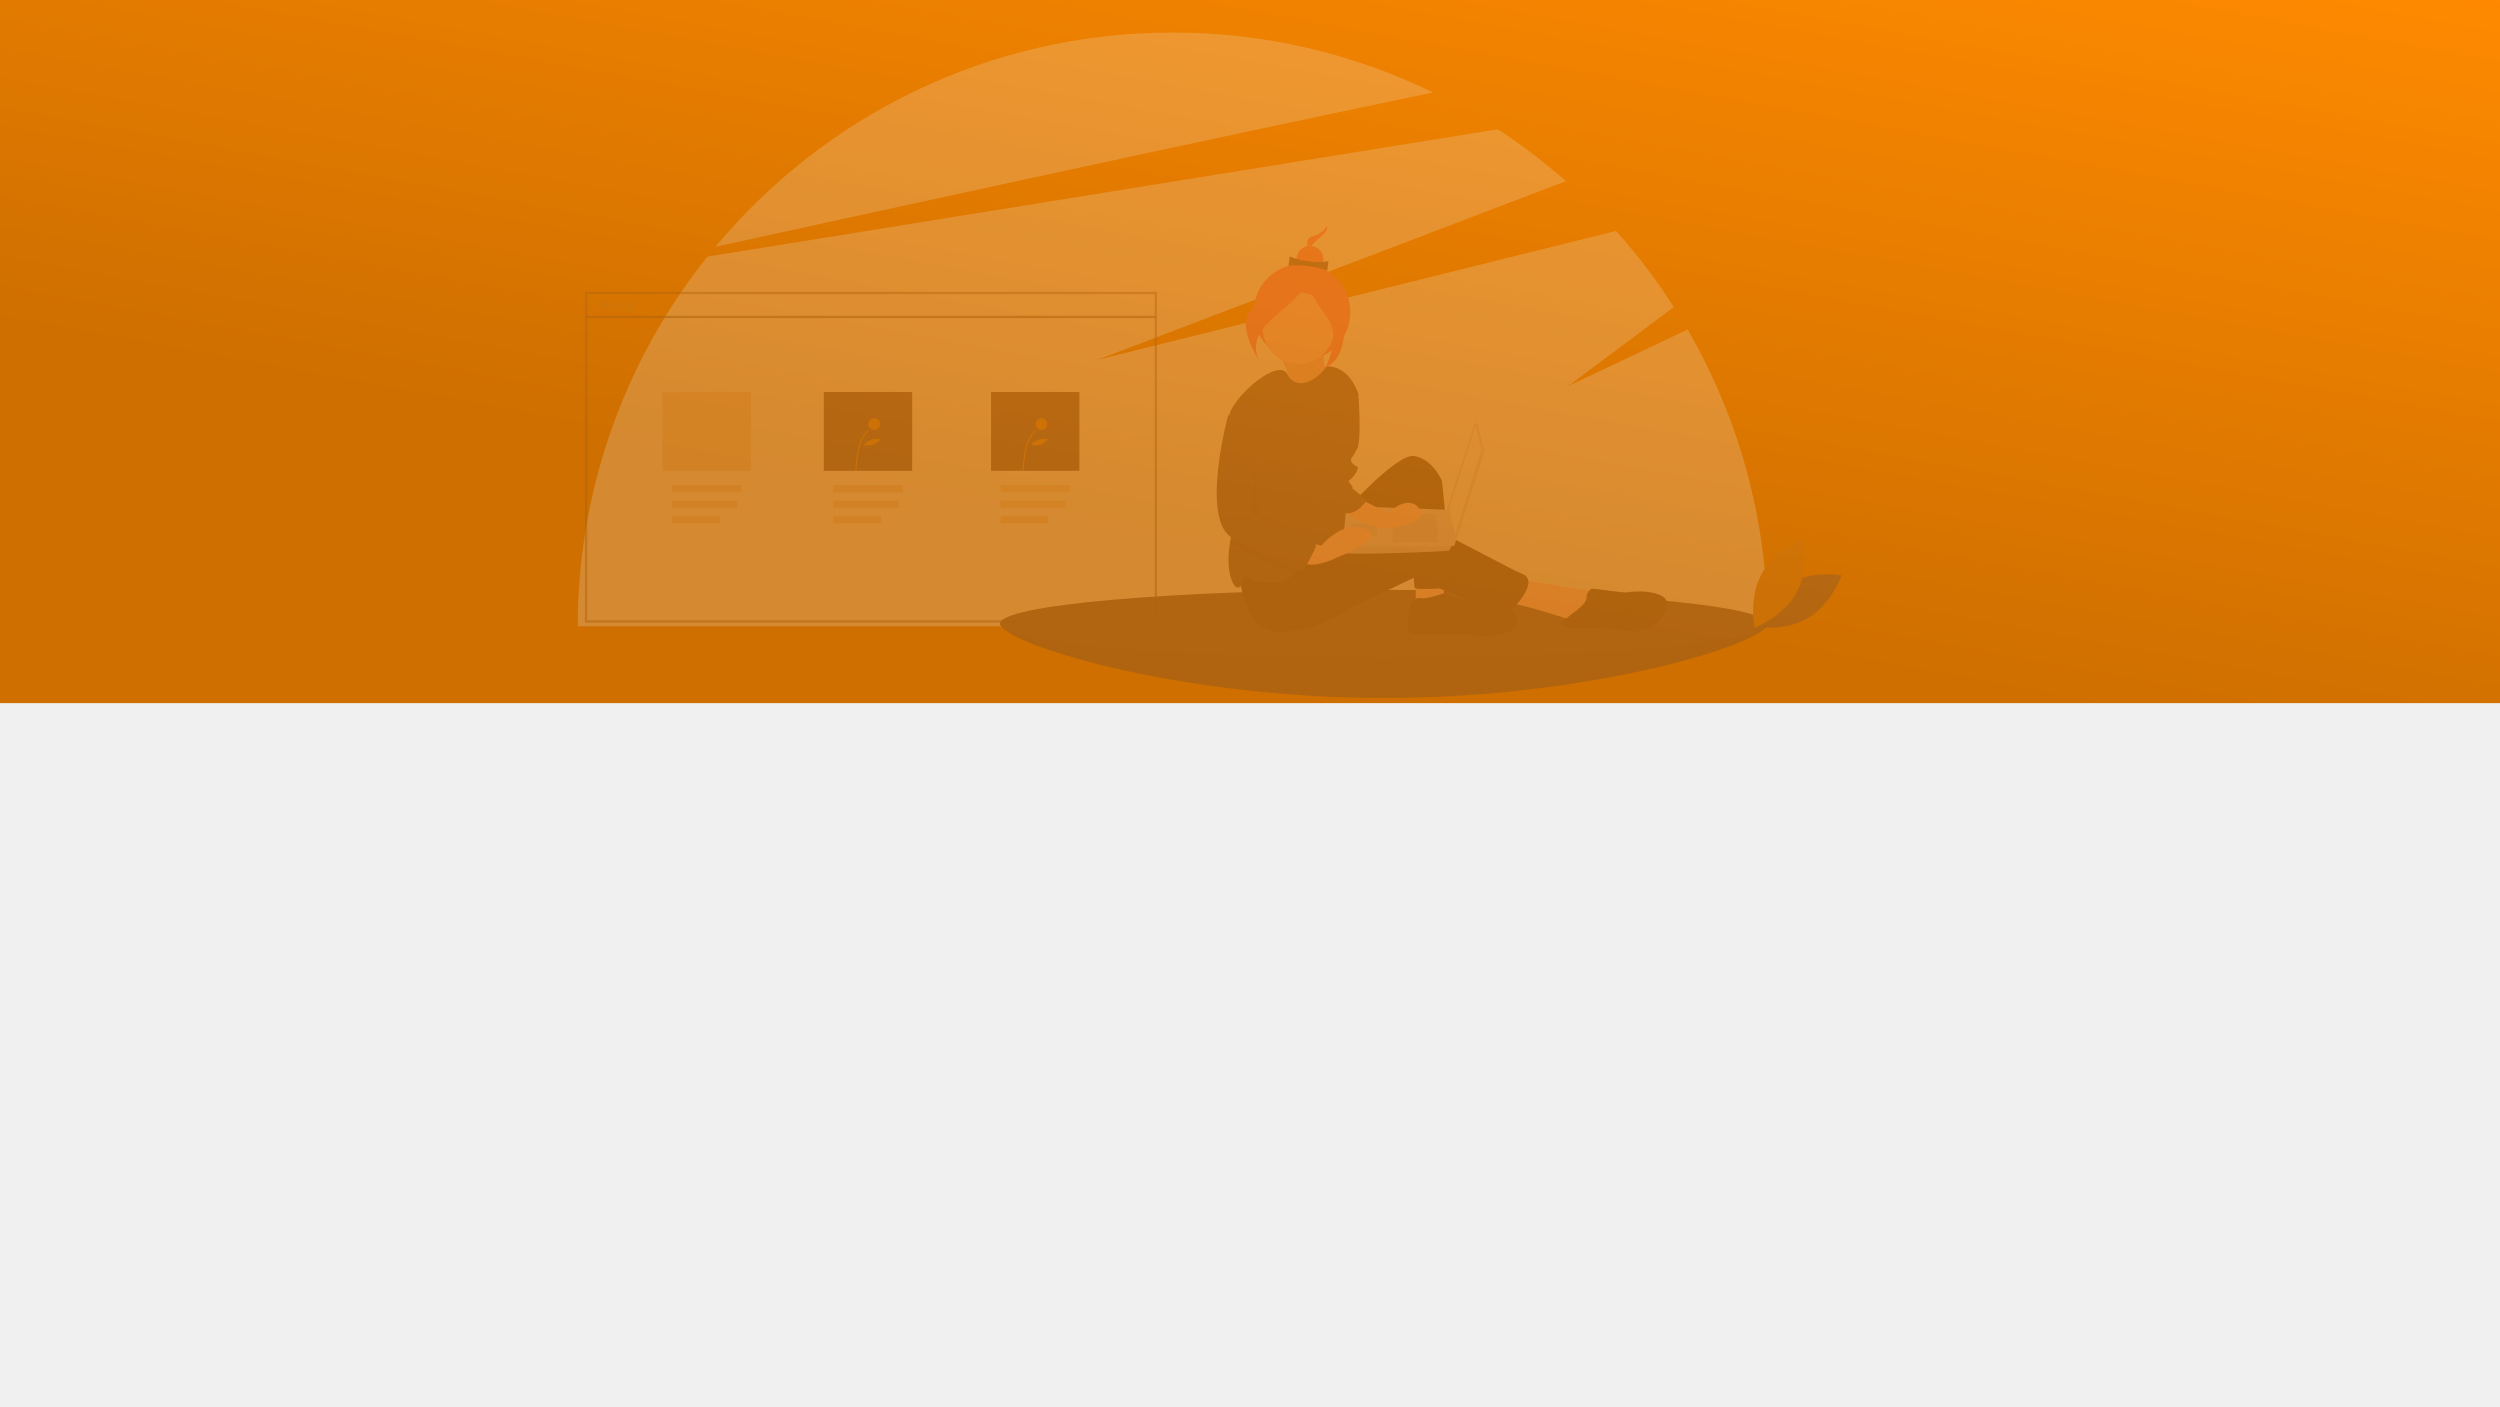
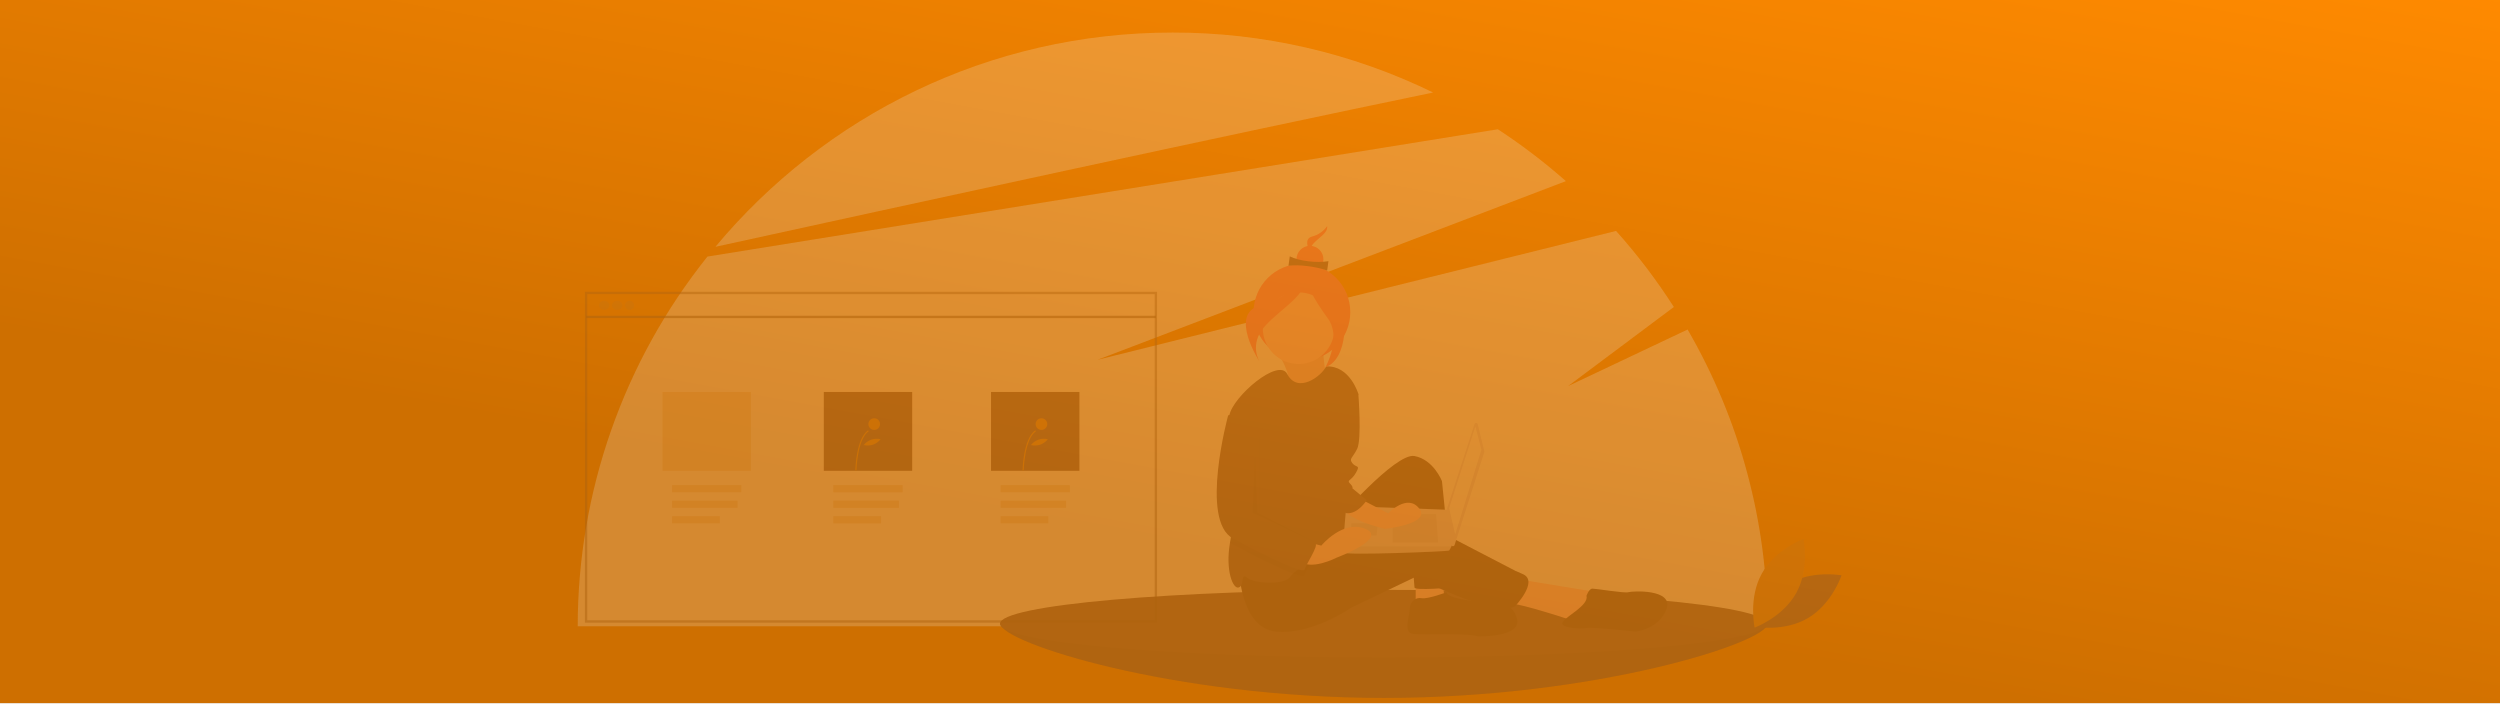
- <svg xmlns="http://www.w3.org/2000/svg" id="articles-bg" width="1920" height="1080" viewBox="0 0 1920 1080">
+ <svg xmlns="http://www.w3.org/2000/svg" id="articles-bg" width="1920" height="540" viewBox="0 0 1920 540">
  <defs>
    <linearGradient id="linear-gradient" x1="0.875" y1="-0.096" x2="0.352" y2="0.698" gradientUnits="objectBoundingBox">
      <stop offset="0" stop-color="#ff8a00" />
      <stop offset="1" stop-color="#ce6f00" />
    </linearGradient>
  </defs>
-   <rect id="Rectangle_1" data-name="Rectangle 1" width="1920" height="1080" fill="#fff" opacity="0" />
  <g id="articles-bg-1">
    <rect id="Rectangle_76" data-name="Rectangle 76" width="1920" height="540" fill="url(#linear-gradient)" />
    <g id="Group_55" data-name="Group 55" transform="translate(443.689 25.001)" opacity="0.2">
      <path id="Path_615" data-name="Path 615" d="M923.387,406.266l-91.854,43.474,81.3-60.79a458.772,458.772,0,0,0-44.388-58.41L470.072,429.557l359.84-137.267a458.7,458.7,0,0,0-52.254-39.829L170.637,350.237A454.926,454.926,0,0,0,71,634.14H984.734a454.68,454.68,0,0,0-61.348-227.874Z" transform="translate(-71.003 -178.186)" fill="#f2f2f2" />
      <path id="Path_616" data-name="Path 616" d="M737.5,217.549A455.011,455.011,0,0,0,537.39,171.5c-141.126,0-267.3,63.992-351.1,164.537C329.794,304.593,579.652,250.162,737.5,217.549Z" transform="translate(-80.524 -171.5)" fill="#f2f2f2" />
      <path id="Path_617" data-name="Path 617" d="M1013.979,666.037c0,14.187-131.848,56.88-294.489,56.88S425,680.224,425,666.037s131.848,5.5,294.489,5.5S1013.979,651.851,1013.979,666.037Z" transform="translate(-100.239 -211.918)" fill="#3f3d56" />
      <path id="Path_618" data-name="Path 618" d="M1013.979,666.037c0,14.187-131.848,56.88-294.489,56.88S425,680.224,425,666.037s131.848,5.5,294.489,5.5S1013.979,651.851,1013.979,666.037Z" transform="translate(-100.239 -211.918)" opacity="0.1" />
      <ellipse id="Ellipse_66" data-name="Ellipse 66" cx="294.5" cy="26" rx="294.5" ry="26" transform="translate(324.311 427.999)" fill="#3f3d56" />
      <path id="Path_619" data-name="Path 619" d="M656.644,438.218S668.489,457,664.258,462.09s31.736,5.214,31.736,5.214-5.4-27.328-3.812-33.617Z" transform="translate(-119.37 -193.153)" fill="#ffb8b8" />
      <path id="Path_620" data-name="Path 620" d="M656.644,438.218S668.489,457,664.258,462.09s31.736,5.214,31.736,5.214-5.4-27.328-3.812-33.617Z" transform="translate(-119.37 -193.153)" opacity="0.1" />
      <circle id="Ellipse_67" data-name="Ellipse 67" cx="37.141" cy="37.141" r="37.141" transform="translate(519.063 177.591)" fill="#ff6584" />
      <path id="Path_621" data-name="Path 621" d="M701.494,453.5v22.018l22.018-4.587-1.835-15.6Z" transform="translate(-57.934 -37.453)" fill="#ffb8b8" />
      <path id="Path_622" data-name="Path 622" d="M856.448,629l61.467,10.092-15.6,22.935s-43.118-14.679-54.127-14.679S856.448,629,856.448,629Z" transform="translate(-134.908 -209.284)" fill="#ffb8b8" />
      <path id="Path_623" data-name="Path 623" d="M704.506,576.448s45.871-53.21,60.549-50.458,21.1,19.266,21.1,19.266l8.257,81.65s-29.357,2.752-29.357,0-5.5-61.467-5.5-61.467S716.432,660.85,693.5,597.549Z" transform="translate(-122.413 -200.768)" fill="#2f2e41" />
      <path id="Path_624" data-name="Path 624" d="M624.5,617.051s.917,45.871,28.44,48.623,57.8-18.348,57.8-18.348l49.54-23.734s58.714,31.073,76.145,22.816c0,0,18.348-19.266,6.422-24.77s-.917,0-.917,0l-70.641-36.7s-13.761-3.67-37.614,6.422-55.962,14.679-55.962,14.679Z" transform="translate(-116.715 -205.591)" fill="#2f2e41" />
      <circle id="Ellipse_68" data-name="Ellipse 68" cx="27.522" cy="27.522" r="27.522" transform="translate(526.131 199.537)" fill="#ffb8b8" />
      <path id="Path_625" data-name="Path 625" d="M709.1,498.7l-1.835,38.531s.917,50.458-7.339,54.127c-4.174,1.853-12.559,5.578-20.312,9.651-5.816,3.046-11.275,6.275-14.321,9.055a10.271,10.271,0,0,0-2.064,2.394c-3.67,6.422-27.522,5.5-33.027.917s-1.835,5.5-6.422,7.339c-4.44,1.78-10.6-12.77-6.826-34.495.119-.725.257-1.459.4-2.2,4.211-21.055-2.4-71.485-1.385-90.971a34.287,34.287,0,0,1,.468-4.44c2.752-14.679,37.871-44.55,44.439-31.825,8.092,15.706,26.678,1.358,29.871-5.789,18.348-.917,24.77,21.1,24.77,21.1Z" transform="translate(-115.995 -194.581)" fill="#3f3d56" />
      <path id="Path_626" data-name="Path 626" d="M795.775,640s-14.679,5.5-19.266,4.587-9.174,2.752-9.174,8.257-5.5,18.348,2.752,19.266,42.2-.917,49.54,1.835c0,0,33.027.917,30.275-12.844s-16.513-12.844-16.513-12.844S795.775,646.422,795.775,640Z" transform="translate(-128.363 -210.192)" fill="#2f2e41" />
      <path id="Path_627" data-name="Path 627" d="M913.818,642.5s1.835-5.5,4.587-5.5,24.77,3.67,27.522,2.752S980.789,637,975.284,652.6s-23.853,17.431-23.853,17.431-33.027-3.67-37.614-2.752-21.1,0-18.348-4.587S915.652,649.844,913.818,642.5Z" transform="translate(-139.068 -209.944)" fill="#2f2e41" />
      <path id="Path_628" data-name="Path 628" d="M822.354,499.274l5.033,20.761a1.3,1.3,0,0,1-.025.7l-22.831,71.347a1.3,1.3,0,0,1-2.524-.249l-3.158-27.794a1.3,1.3,0,0,1,.055-.548l20.957-64.315a1.3,1.3,0,0,1,2.493.1Z" transform="translate(-131.113 -198.488)" fill="#d0cde1" />
      <path id="Path_629" data-name="Path 629" d="M749.637,329.775l4.647,17.813-20.137,65.056L729.5,392.508Z" transform="translate(-60.247 -27.235)" fill="#f2f2f2" />
      <path id="Path_630" data-name="Path 630" d="M711.849,603.593c.775,2.323,80.546-.775,81.321-1.549a16.811,16.811,0,0,0,1.7-3.1c.728-1.549,1.394-3.1,1.394-3.1l-3.1-25.078-79-2.8s-1.975,21.252-2.378,30.979a23.229,23.229,0,0,0,.054,4.647Z" transform="translate(-123.917 -204.243)" fill="#d0cde1" />
      <path id="Path_631" data-name="Path 631" d="M715.528,403.22l1.549,21.686H682.225V403.22Z" transform="translate(-56.343 -33.301)" opacity="0.1" />
      <path id="Path_632" data-name="Path 632" d="M667.749,410.814l.208-.041-.982,9.336H647.612v-9.294Z" transform="translate(-53.485 -33.925)" opacity="0.1" />
      <path id="Path_633" data-name="Path 633" d="M711.849,606.382c.775,2.323,80.546-.774,81.321-1.549a16.807,16.807,0,0,0,1.7-3.1H711.795a23.233,23.233,0,0,0,.054,4.647Z" transform="translate(-123.917 -207.032)" opacity="0.1" />
      <path id="Path_634" data-name="Path 634" d="M697.025,333.5a20.3,20.3,0,0,1-11.714,8.053c-8.192,2.194-.067,14.5-.067,14.5s-2.954-4.476,1.307-9.217S697.67,338.858,697.025,333.5Z" transform="translate(-121.435 -184.879)" fill="#ff6584" />
      <circle id="Ellipse_69" data-name="Ellipse 69" cx="10.351" cy="10.351" r="10.351" transform="translate(552.007 163.78)" fill="#ff6584" />
      <path id="Path_635" data-name="Path 635" d="M695.715,369.777c-8.438-3.192-22.488-4.81-29.717-3.7l.991-7.239c6.949,3.592,20.935,5.279,29.717,3.7Z" transform="translate(-120.142 -186.971)" fill="#3f3d56" />
      <path id="Path_636" data-name="Path 636" d="M676.438,373.587s-10.575,17.59-35.166,24.175-.2,43.538-.2,43.538-8.869-13.438,3.923-27.668S678.373,389.672,676.438,373.587Z" transform="translate(-117.193 -188.19)" fill="#ff6584" />
      <path id="Path_637" data-name="Path 637" d="M681.483,372.422s10.159,24.161,21.313,26.445,10.307,40.461-7.135,46.186c0,0,12.719-22.381,1.847-37.391S679.771,380.787,681.483,372.422Z" transform="translate(-121.399 -188.094)" fill="#ff6584" />
      <path id="Path_638" data-name="Path 638" d="M679.618,604.567c-2.266,4.284-4.927,8.734-5.376,10.532-.3,1.22-3.66.514-8.945-1.477-10.6-4.009-28.963-13.192-46.1-22.376a14.472,14.472,0,0,1-2.239-1.468c.119-.725.257-1.459.4-2.2,4.211-21.055-2.4-71.485-1.385-90.971L623.784,494l15.6,14.679v62.384s40.366,22.018,43.118,23.853C683.9,595.851,681.967,600.117,679.618,604.567Z" transform="translate(-116.002 -198.134)" opacity="0.1" />
      <path id="Path_639" data-name="Path 639" d="M721.584,559.969l24.77,12.844s14.679-15.6,23.853-3.67-26.6,15.6-26.6,15.6-31.192-7.339-32.109-17.431S721.584,559.969,721.584,559.969Z" transform="translate(-123.895 -203.554)" fill="#ffb8b8" />
      <path id="Path_640" data-name="Path 640" d="M676.973,596.029l14.679,3.67s16.513-20.183,33.944-12.844-22.018,22.018-22.018,22.018-21.1,11.009-29.357,1.835S676.973,596.029,676.973,596.029Z" transform="translate(-120.568 -205.67)" fill="#ffb8b8" />
      <path id="Path_641" data-name="Path 641" d="M711.258,465c.917.917,11.009,8.257,11.009,8.257s2.752,34.862-.917,42.2-6.422,7.339-3.67,11.009,6.422.917,2.752,7.339-7.339,5.5-4.587,8.257,1.835,3.67,1.835,3.67l11.009,9.174s-6.754,10.758-15.3,9.966S697.5,522.8,697.5,522.8Z" transform="translate(-122.744 -195.739)" fill="#3f3d56" />
      <path id="Path_642" data-name="Path 642" d="M622.963,489l-8.257,2.752s-22.018,80.732,3.67,94.493S672.5,613.768,673.421,610.1s11.009-18.348,8.257-20.183-43.118-23.853-43.118-23.853V503.679Z" transform="translate(-115.181 -197.721)" fill="#3f3d56" />
      <path id="Path_643" data-name="Path 643" d="M566.829,354l-1.835,44.036,48.623,22.935-44.953-22.935Z" transform="translate(-46.661 -29.236)" opacity="0.1" />
      <path id="Path_644" data-name="Path 644" d="M1081.78,632.47c-18.491,10.9-25.769,32.82-25.769,32.82s22.7,4.24,41.192-6.663,25.769-32.82,25.769-32.82S1100.266,621.568,1081.78,632.47Z" transform="translate(-152.352 -208.953)" fill="#3f3d56" />
      <path id="Path_645" data-name="Path 645" d="M1088.171,636.787c-10.355,18.8-32.048,26.722-32.048,26.722s-4.905-22.567,5.45-41.37,32.048-26.722,32.048-26.722S1098.528,617.984,1088.171,636.787Z" transform="translate(-152.266 -206.51)" fill="#b9721f" />
      <ellipse id="Ellipse_70" data-name="Ellipse 70" cx="4" cy="3.5" rx="4" ry="3.5" transform="translate(16.311 205.999)" fill="#b9721f" />
      <ellipse id="Ellipse_71" data-name="Ellipse 71" cx="4" cy="3.5" rx="4" ry="3.5" transform="translate(26.311 205.999)" fill="#b9721f" />
      <circle id="Ellipse_72" data-name="Ellipse 72" cx="3.5" cy="3.5" r="3.5" transform="translate(36.311 205.999)" fill="#b9721f" />
      <rect id="Rectangle_77" data-name="Rectangle 77" width="53.21" height="5.504" transform="translate(72.47 347.583)" fill="#b9721f" opacity="0.3" />
      <rect id="Rectangle_78" data-name="Rectangle 78" width="50.334" height="5.504" transform="translate(72.47 359.509)" fill="#b9721f" opacity="0.3" />
      <rect id="Rectangle_79" data-name="Rectangle 79" width="36.672" height="5.504" transform="translate(72.47 371.436)" fill="#b9721f" opacity="0.3" />
      <g id="Group_54" data-name="Group 54" transform="translate(196.321 347.583)" opacity="0.3">
        <rect id="Rectangle_80" data-name="Rectangle 80" width="53.21" height="5.504" fill="#b9721f" />
        <rect id="Rectangle_81" data-name="Rectangle 81" width="50.334" height="5.504" transform="translate(0 11.926)" fill="#b9721f" />
        <rect id="Rectangle_82" data-name="Rectangle 82" width="36.672" height="5.504" transform="translate(0 23.853)" fill="#b9721f" />
        <rect id="Rectangle_83" data-name="Rectangle 83" width="53.21" height="5.504" fill="#b9721f" opacity="0.3" />
        <rect id="Rectangle_84" data-name="Rectangle 84" width="50.334" height="5.504" transform="translate(0 11.926)" fill="#b9721f" opacity="0.3" />
        <rect id="Rectangle_85" data-name="Rectangle 85" width="36.672" height="5.504" transform="translate(0 23.853)" fill="#b9721f" opacity="0.3" />
      </g>
      <rect id="Rectangle_86" data-name="Rectangle 86" width="53.21" height="5.504" transform="translate(324.759 347.583)" fill="#b9721f" opacity="0.3" />
      <rect id="Rectangle_87" data-name="Rectangle 87" width="50.334" height="5.504" transform="translate(324.759 359.509)" fill="#b9721f" opacity="0.3" />
      <rect id="Rectangle_88" data-name="Rectangle 88" width="36.672" height="5.504" transform="translate(324.759 371.436)" fill="#b9721f" opacity="0.3" />
      <rect id="Rectangle_89" data-name="Rectangle 89" width="67.889" height="60.549" transform="translate(65.131 276.025)" fill="#b9721f" opacity="0.3" />
      <rect id="Rectangle_90" data-name="Rectangle 90" width="67.889" height="60.549" transform="translate(188.982 276.025)" fill="#3f3d56" />
      <rect id="Rectangle_91" data-name="Rectangle 91" width="67.889" height="60.549" transform="translate(317.419 276.025)" fill="#3f3d56" />
      <path id="Path_646" data-name="Path 646" d="M304.274,535.318l-.9-.018c.019-.992.579-24.368,9.782-30.829l.514.733C304.844,511.406,304.279,535.08,304.274,535.318Z" transform="translate(-90.194 -198.999)" fill="#b9721f" />
      <circle id="Ellipse_73" data-name="Ellipse 73" cx="4.478" cy="4.478" r="4.478" transform="translate(223.224 296.22)" fill="#b9721f" />
      <path id="Path_647" data-name="Path 647" d="M317.568,516.095a13.943,13.943,0,0,1-7.194.311,12.706,12.706,0,0,1,13.064-4.481A13.942,13.942,0,0,1,317.568,516.095Z" transform="translate(-90.772 -199.584)" fill="#b9721f" />
      <path id="Path_648" data-name="Path 648" d="M444.274,535.318l-.9-.018c.019-.992.579-24.368,9.782-30.829l.514.733C444.844,511.406,444.279,535.08,444.274,535.318Z" transform="translate(-101.757 -198.999)" fill="#b9721f" />
      <circle id="Ellipse_74" data-name="Ellipse 74" cx="4.478" cy="4.478" r="4.478" transform="translate(351.661 296.22)" fill="#b9721f" />
      <path id="Path_649" data-name="Path 649" d="M457.568,516.095a13.943,13.943,0,0,1-7.194.311,12.706,12.706,0,0,1,13.064-4.481A13.942,13.942,0,0,1,457.568,516.095Z" transform="translate(-102.334 -199.584)" fill="#b9721f" />
      <path id="Path_650" data-name="Path 650" d="M516.438,642.623H77V388.5H516.438ZM78.832,640.789H514.6V390.335H78.832Z" transform="translate(-71.498 -189.421)" fill="#2f2e41" opacity="0.5" />
      <rect id="Rectangle_92" data-name="Rectangle 92" width="437.606" height="1.835" transform="translate(6.416 217.486)" fill="#2f2e41" opacity="0.63" />
    </g>
  </g>
</svg>
